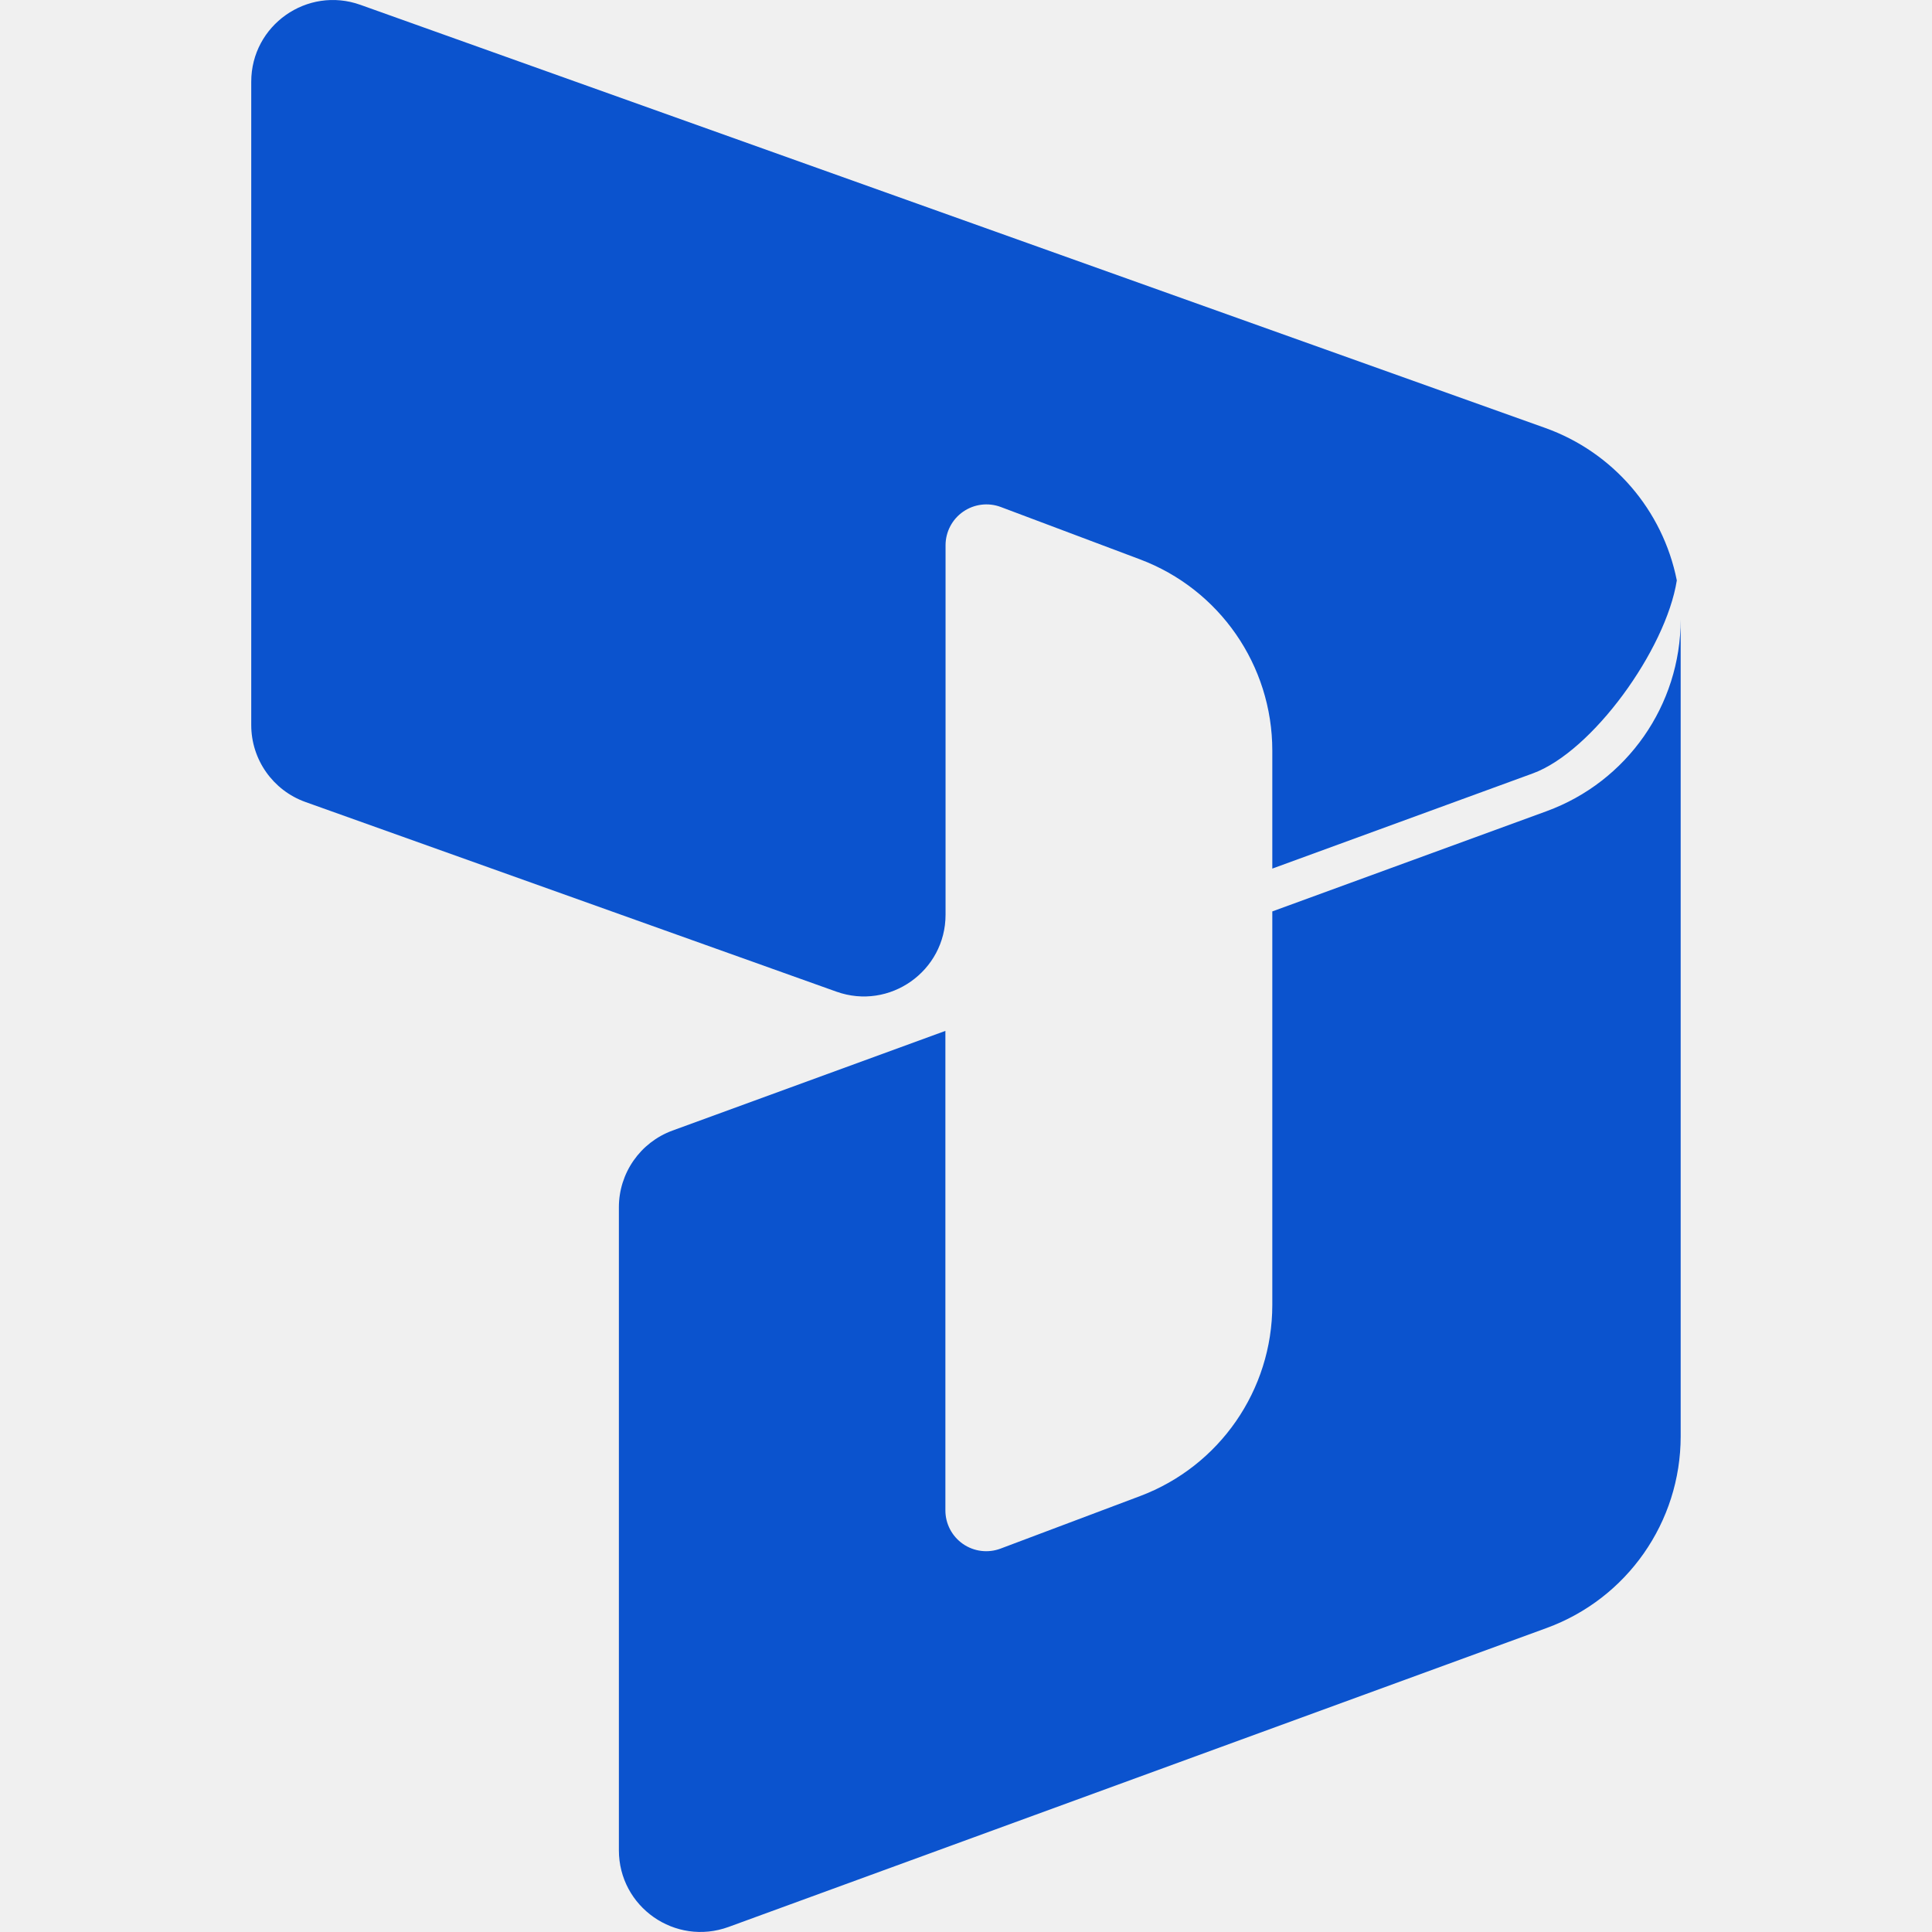
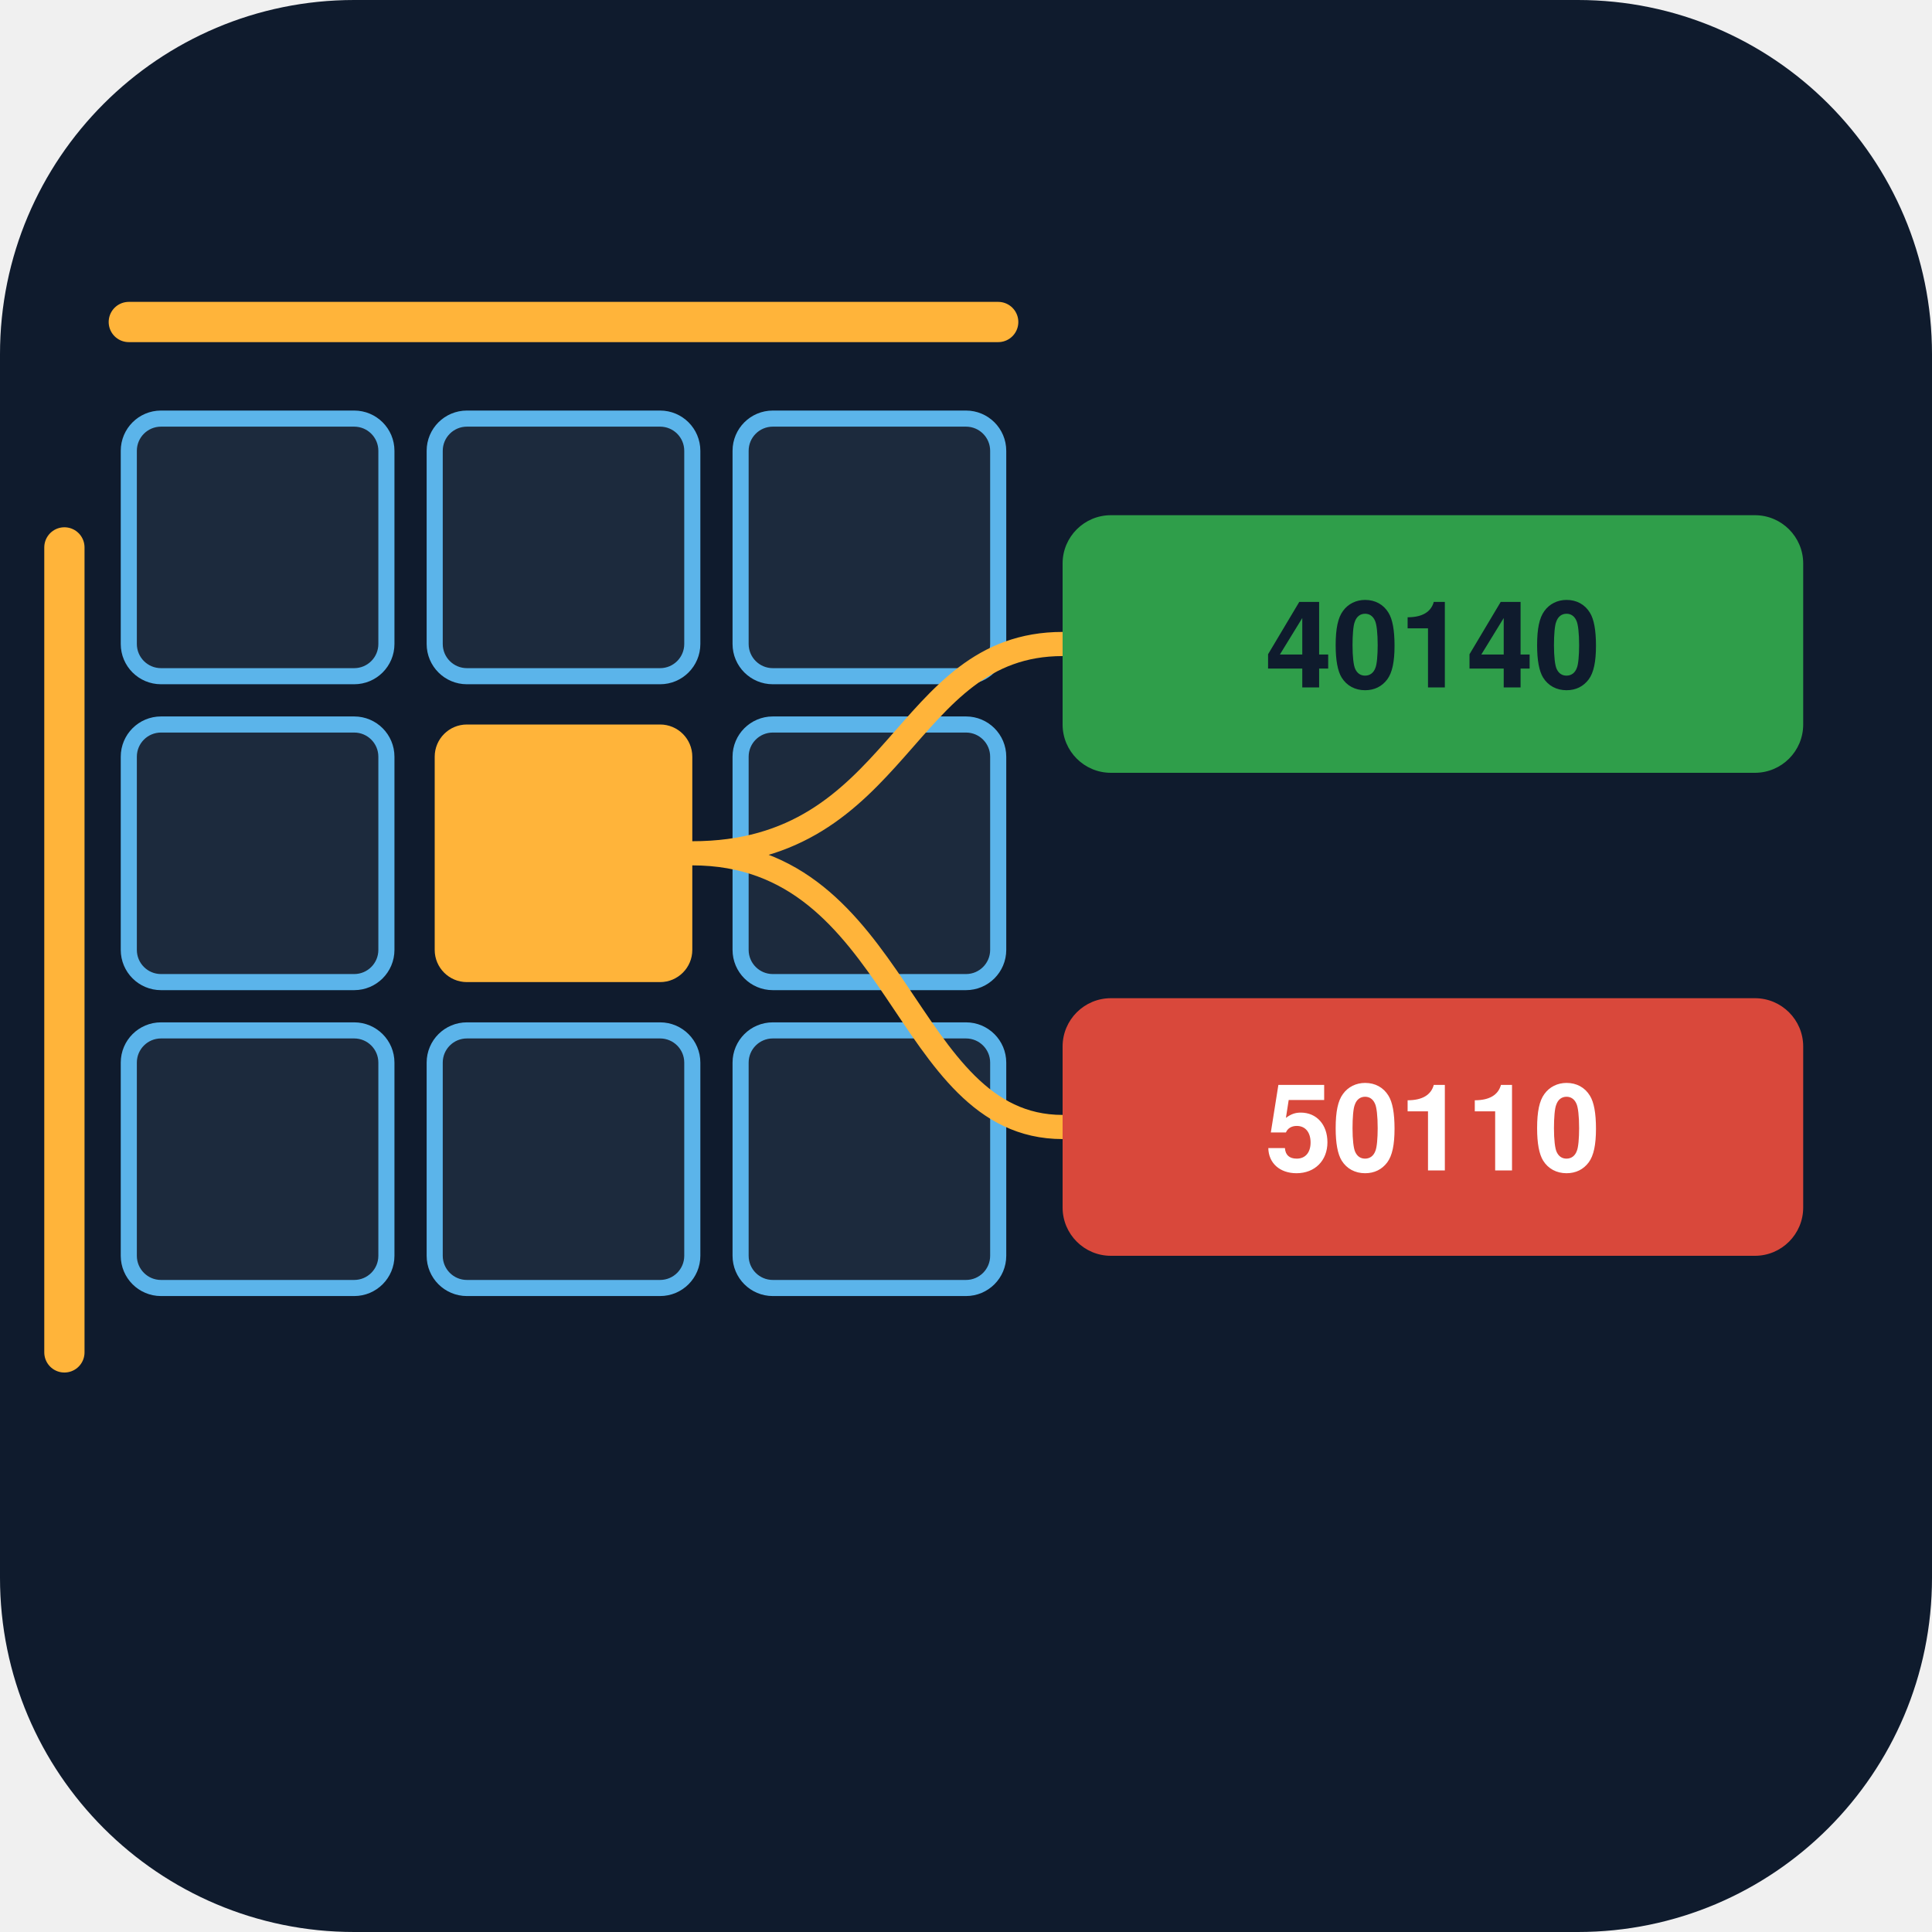
- <svg xmlns="http://www.w3.org/2000/svg" fill="#0B53CE" role="img" viewBox="0 0 24 24">
-   <path d="M15.805 11.322v4.889a2.536 2.536 0 0 1-1.643 2.374l-1.732.652a.507.507 0 0 1-.686-.475v-5.956l-3.392 1.239a1.015 1.015 0 0 0-.664.953v7.986c0 .705.7 1.195 1.363.953l10.161-3.713a2.535 2.535 0 0 0 1.666-2.382V7.696a2.537 2.537 0 0 1-1.666 2.381l-3.407 1.245Zm0-.532V9.323a2.537 2.537 0 0 0-1.645-2.375l-1.728-.65a.508.508 0 0 0-.686.475v4.59c0 .701-.695 1.191-1.355.956L3.795 9.963a1.015 1.015 0 0 1-.674-.956V1.015c0-.701.695-1.191 1.356-.955l14.718 5.256A2.538 2.538 0 0 1 20.83 7.21c-.136.861-1.05 2.128-1.79 2.398l-3.235 1.182Z" />
+ <svg xmlns="http://www.w3.org/2000/svg" viewBox="0 0 120 120" width="120" height="120" role="img">
+   <rect width="120" height="120" rx="22" fill="#0f1b2d" />
+   <g>
+     <rect x="8" y="26" width="16" height="16" rx="2" fill="#1c2a3d" stroke="#5bb4ea" stroke-width="1" />
+     <rect x="27" y="26" width="16" height="16" rx="2" fill="#1c2a3d" stroke="#5bb4ea" stroke-width="1" />
+     <rect x="46" y="26" width="16" height="16" rx="2" fill="#1c2a3d" stroke="#5bb4ea" stroke-width="1" />
+     <rect x="8" y="45" width="16" height="16" rx="2" fill="#1c2a3d" stroke="#5bb4ea" stroke-width="1" />
+     <rect x="46" y="45" width="16" height="16" rx="2" fill="#1c2a3d" stroke="#5bb4ea" stroke-width="1" />
+     <rect x="8" y="64" width="16" height="16" rx="2" fill="#1c2a3d" stroke="#5bb4ea" stroke-width="1" />
+     <rect x="27" y="64" width="16" height="16" rx="2" fill="#1c2a3d" stroke="#5bb4ea" stroke-width="1" />
+     <rect x="46" y="64" width="16" height="16" rx="2" fill="#1c2a3d" stroke="#5bb4ea" stroke-width="1" />
+   </g>
+   <g>
+     <path d="M8,20 H62" stroke="#ffb43a" stroke-width="2.5" stroke-linecap="round" stroke-linejoin="round" fill="none" />
+     <path d="M4,34 V84" stroke="#ffb43a" stroke-width="2.5" stroke-linecap="round" stroke-linejoin="round" fill="none" />
+   </g>
+   <rect x="27" y="45" width="16" height="16" rx="2" fill="#ffb43a" />
+   <path d="M43,53 C56,53 56,40 66,40 M43,53 C56,53 56,70 66,70" stroke="#ffb43a" stroke-width="1.5" stroke-linecap="round" stroke-linejoin="round" fill="none" />
+   <g>
+     <rect x="66" y="32" width="46" height="16" rx="3" fill="#2f9e4a" />
+     <text x="89.0" y="42.7" text-anchor="middle" font-size="7.5" fill="#0f1b2d" font-family="-apple-system,Helvetica,Arial,sans-serif" font-weight="600">40140</text>
+   </g>
+   <g>
+     <rect x="66" y="62" width="46" height="16" rx="3" fill="#d9483b" />
+     <text x="89.0" y="72.7" text-anchor="middle" font-size="7.5" fill="#fff" font-family="-apple-system,Helvetica,Arial,sans-serif" font-weight="600">50110</text>
+   </g>
</svg>
